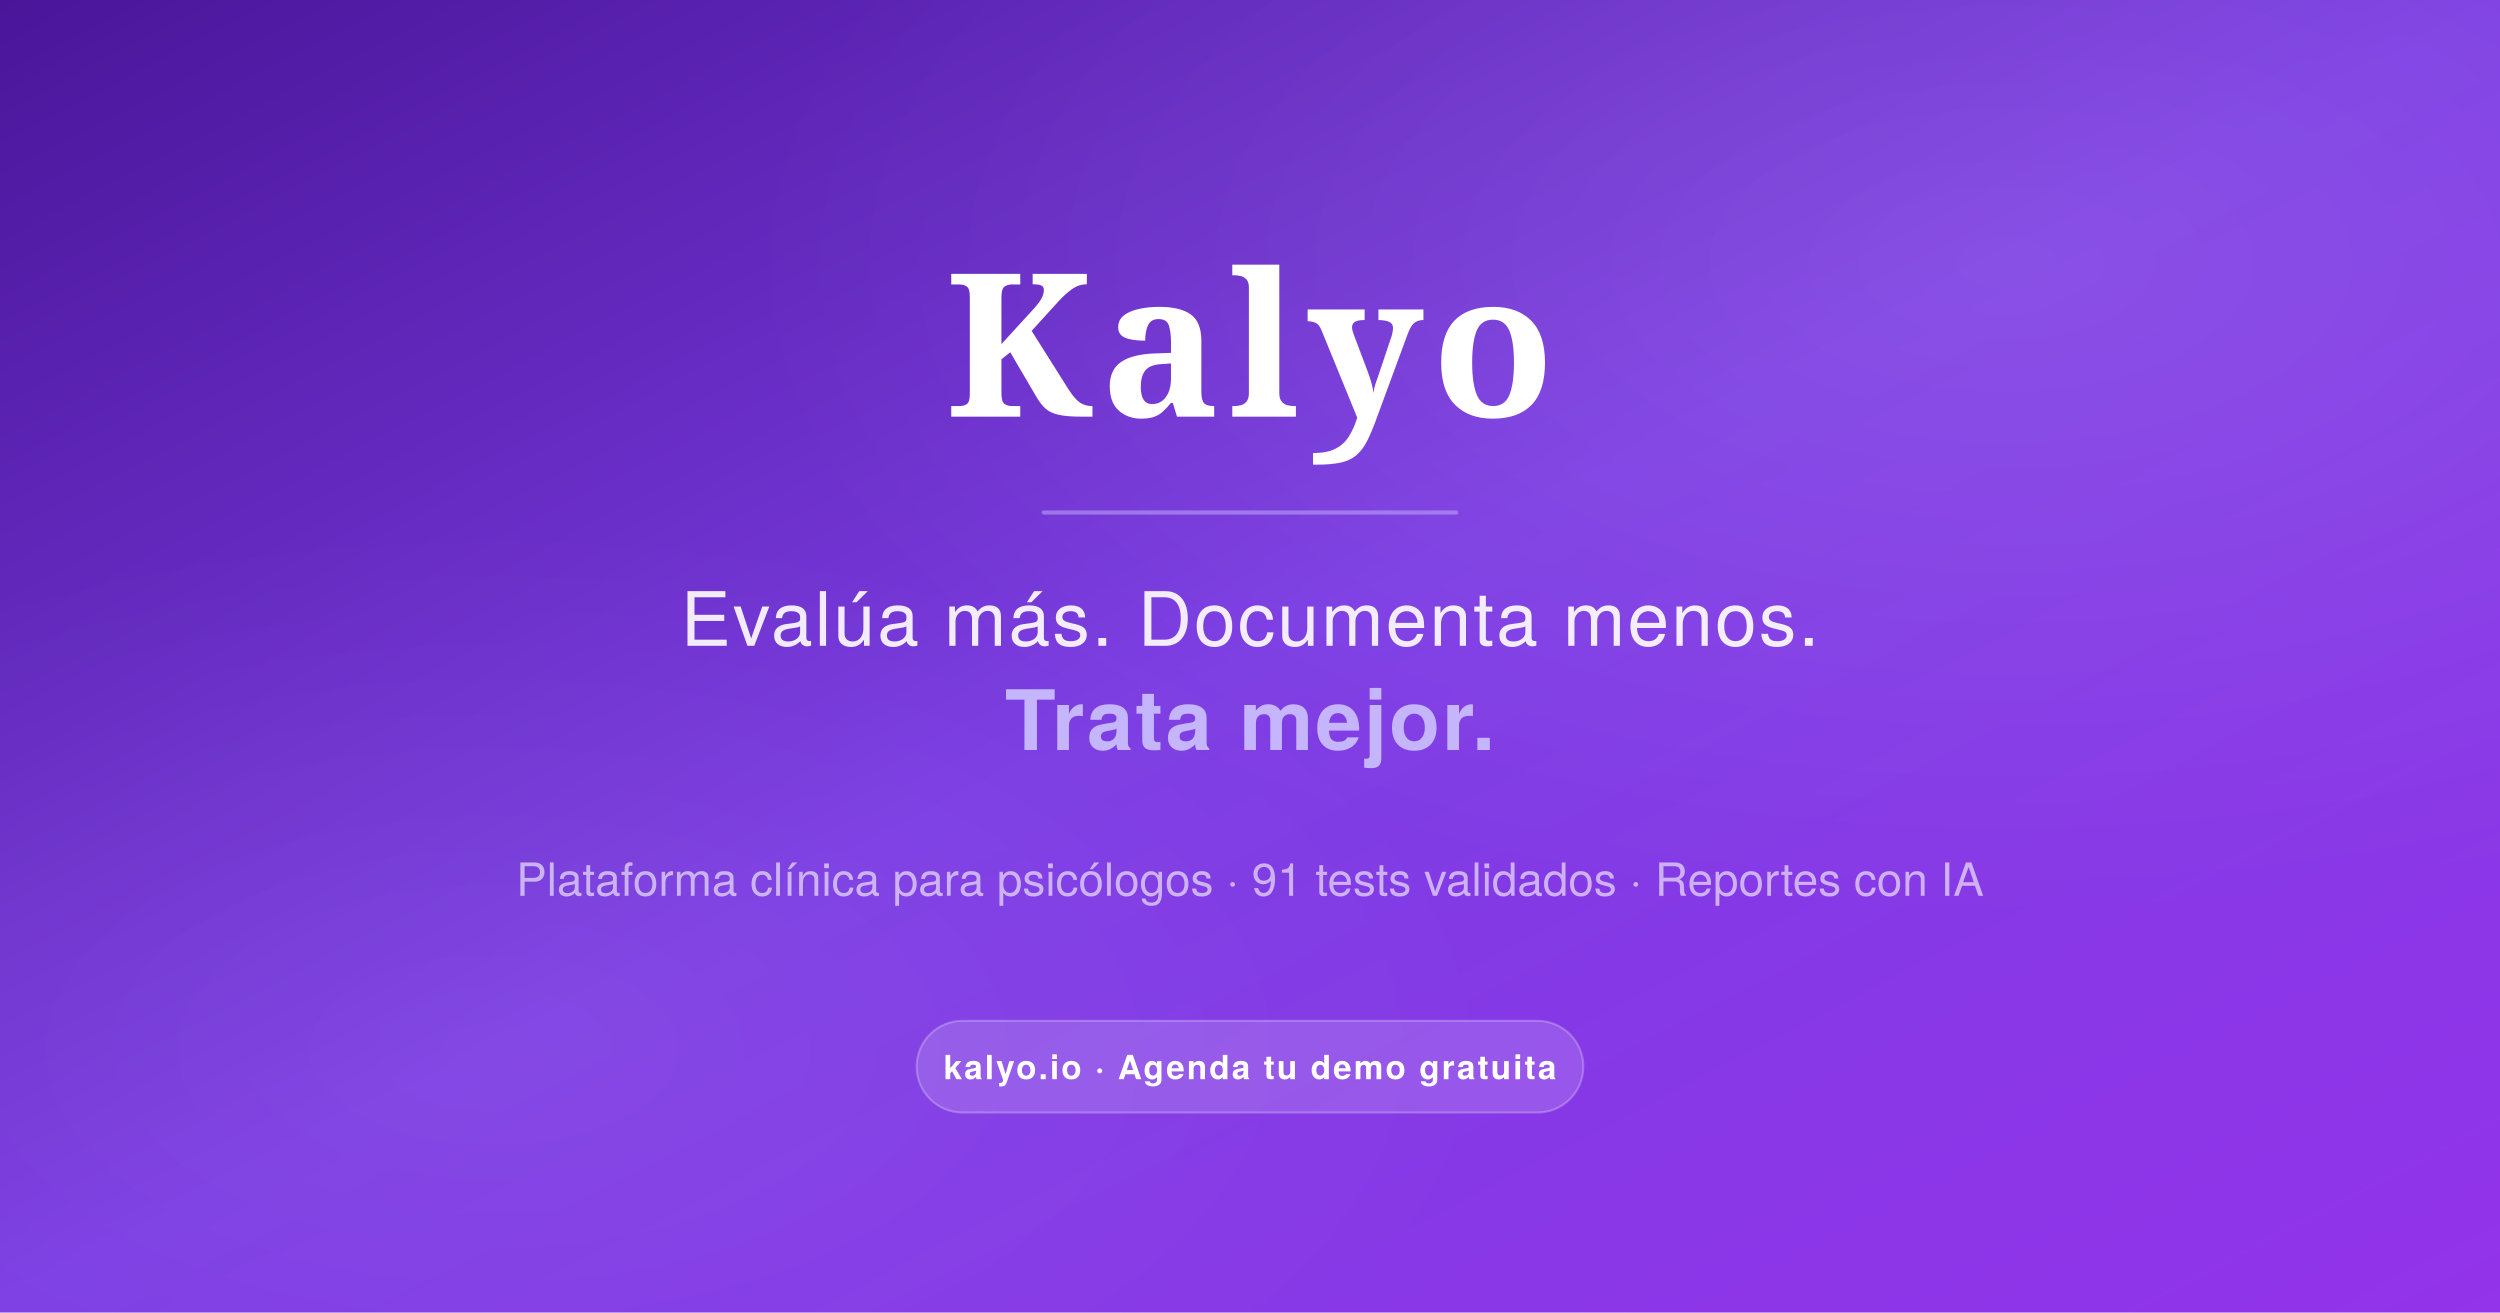
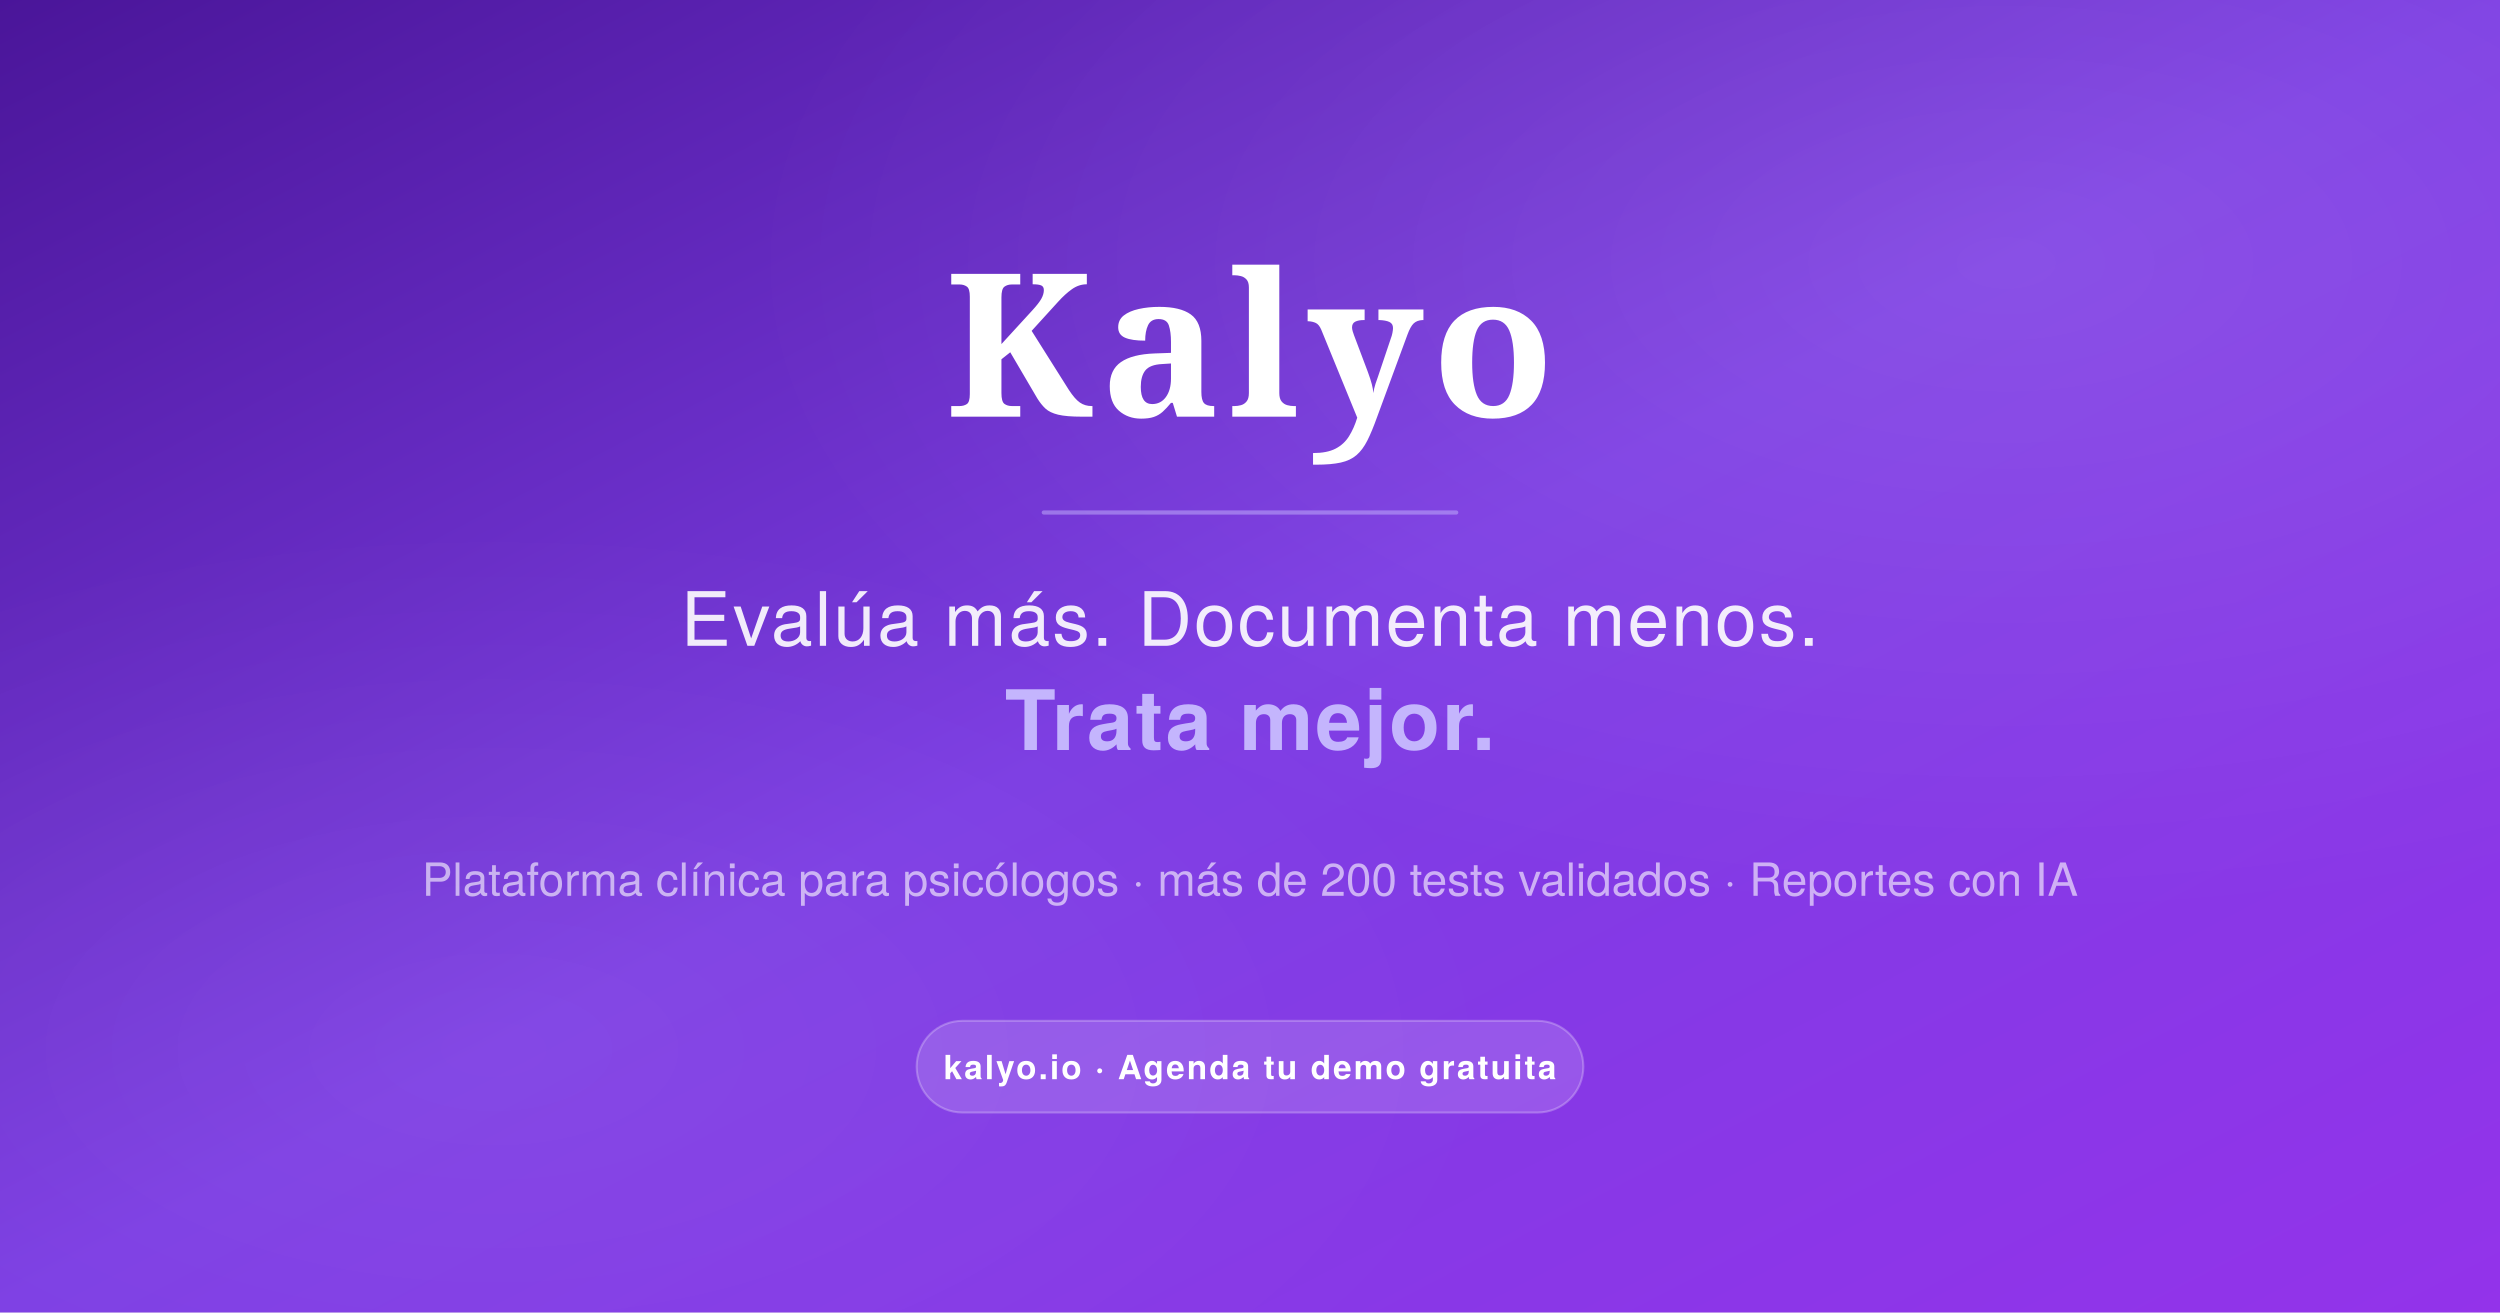
<svg xmlns="http://www.w3.org/2000/svg" width="1200" height="630" viewBox="0 0 1200 630">
  <defs>
    <linearGradient id="bg" x1="0%" y1="0%" x2="100%" y2="100%">
      <stop offset="0%" style="stop-color:#4A1599" />
      <stop offset="50%" style="stop-color:#7C3DE3" />
      <stop offset="100%" style="stop-color:#9333EA" />
    </linearGradient>
    <radialGradient id="glow1" cx="80%" cy="20%" r="50%">
      <stop offset="0%" style="stop-color:rgba(255,255,255,0.1)" />
      <stop offset="100%" style="stop-color:rgba(255,255,255,0)" />
    </radialGradient>
    <radialGradient id="glow2" cx="20%" cy="80%" r="40%">
      <stop offset="0%" style="stop-color:rgba(255,255,255,0.06)" />
      <stop offset="100%" style="stop-color:rgba(255,255,255,0)" />
    </radialGradient>
  </defs>
  <rect width="1200" height="630" fill="url(#bg)" />
  <rect width="1200" height="630" fill="url(#glow1)" />
  <rect width="1200" height="630" fill="url(#glow2)" />
  <g transform="translate(600, 200)" text-anchor="middle">
    <text font-family="'Playfair Display', Georgia, serif" font-size="96" font-weight="700" fill="#FFFFFF" letter-spacing="4">Kalyo</text>
  </g>
  <rect x="500" y="245" width="200" height="2" rx="1" fill="rgba(196,181,253,0.5)" />
  <g transform="translate(600, 310)" text-anchor="middle">
    <text font-family="'Outfit', 'Helvetica Neue', sans-serif" font-size="36" font-weight="300" fill="rgba(255,255,255,0.9)" letter-spacing="1">Evalúa más. Documenta menos.</text>
  </g>
  <g transform="translate(600, 360)" text-anchor="middle">
    <text font-family="'Outfit', 'Helvetica Neue', sans-serif" font-size="40" font-weight="600" fill="#C4B5FD" letter-spacing="1">Trata mejor.</text>
  </g>
  <g transform="translate(600, 430)" text-anchor="middle">
-     <text font-family="'Outfit', 'Helvetica Neue', sans-serif" font-size="22" font-weight="400" fill="rgba(255,255,255,0.6)">Plataforma clínica para psicólogos · 91 tests validados · Reportes con IA</text>
+     <text font-family="'Outfit', 'Helvetica Neue', sans-serif" font-size="22" font-weight="400" fill="rgba(255,255,255,0.6)">Plataforma clínica para psicólogos · más de 200 tests validados · Reportes con IA</text>
  </g>
  <rect x="440" y="490" width="320" height="44" rx="22" fill="rgba(255,255,255,0.15)" stroke="rgba(255,255,255,0.25)" stroke-width="1" />
  <g transform="translate(600, 518)" text-anchor="middle">
    <text font-family="'Outfit', 'Helvetica Neue', sans-serif" font-size="16" font-weight="600" fill="#FFFFFF" letter-spacing="1">kalyo.io · Agenda tu demo gratuita</text>
  </g>
</svg>
